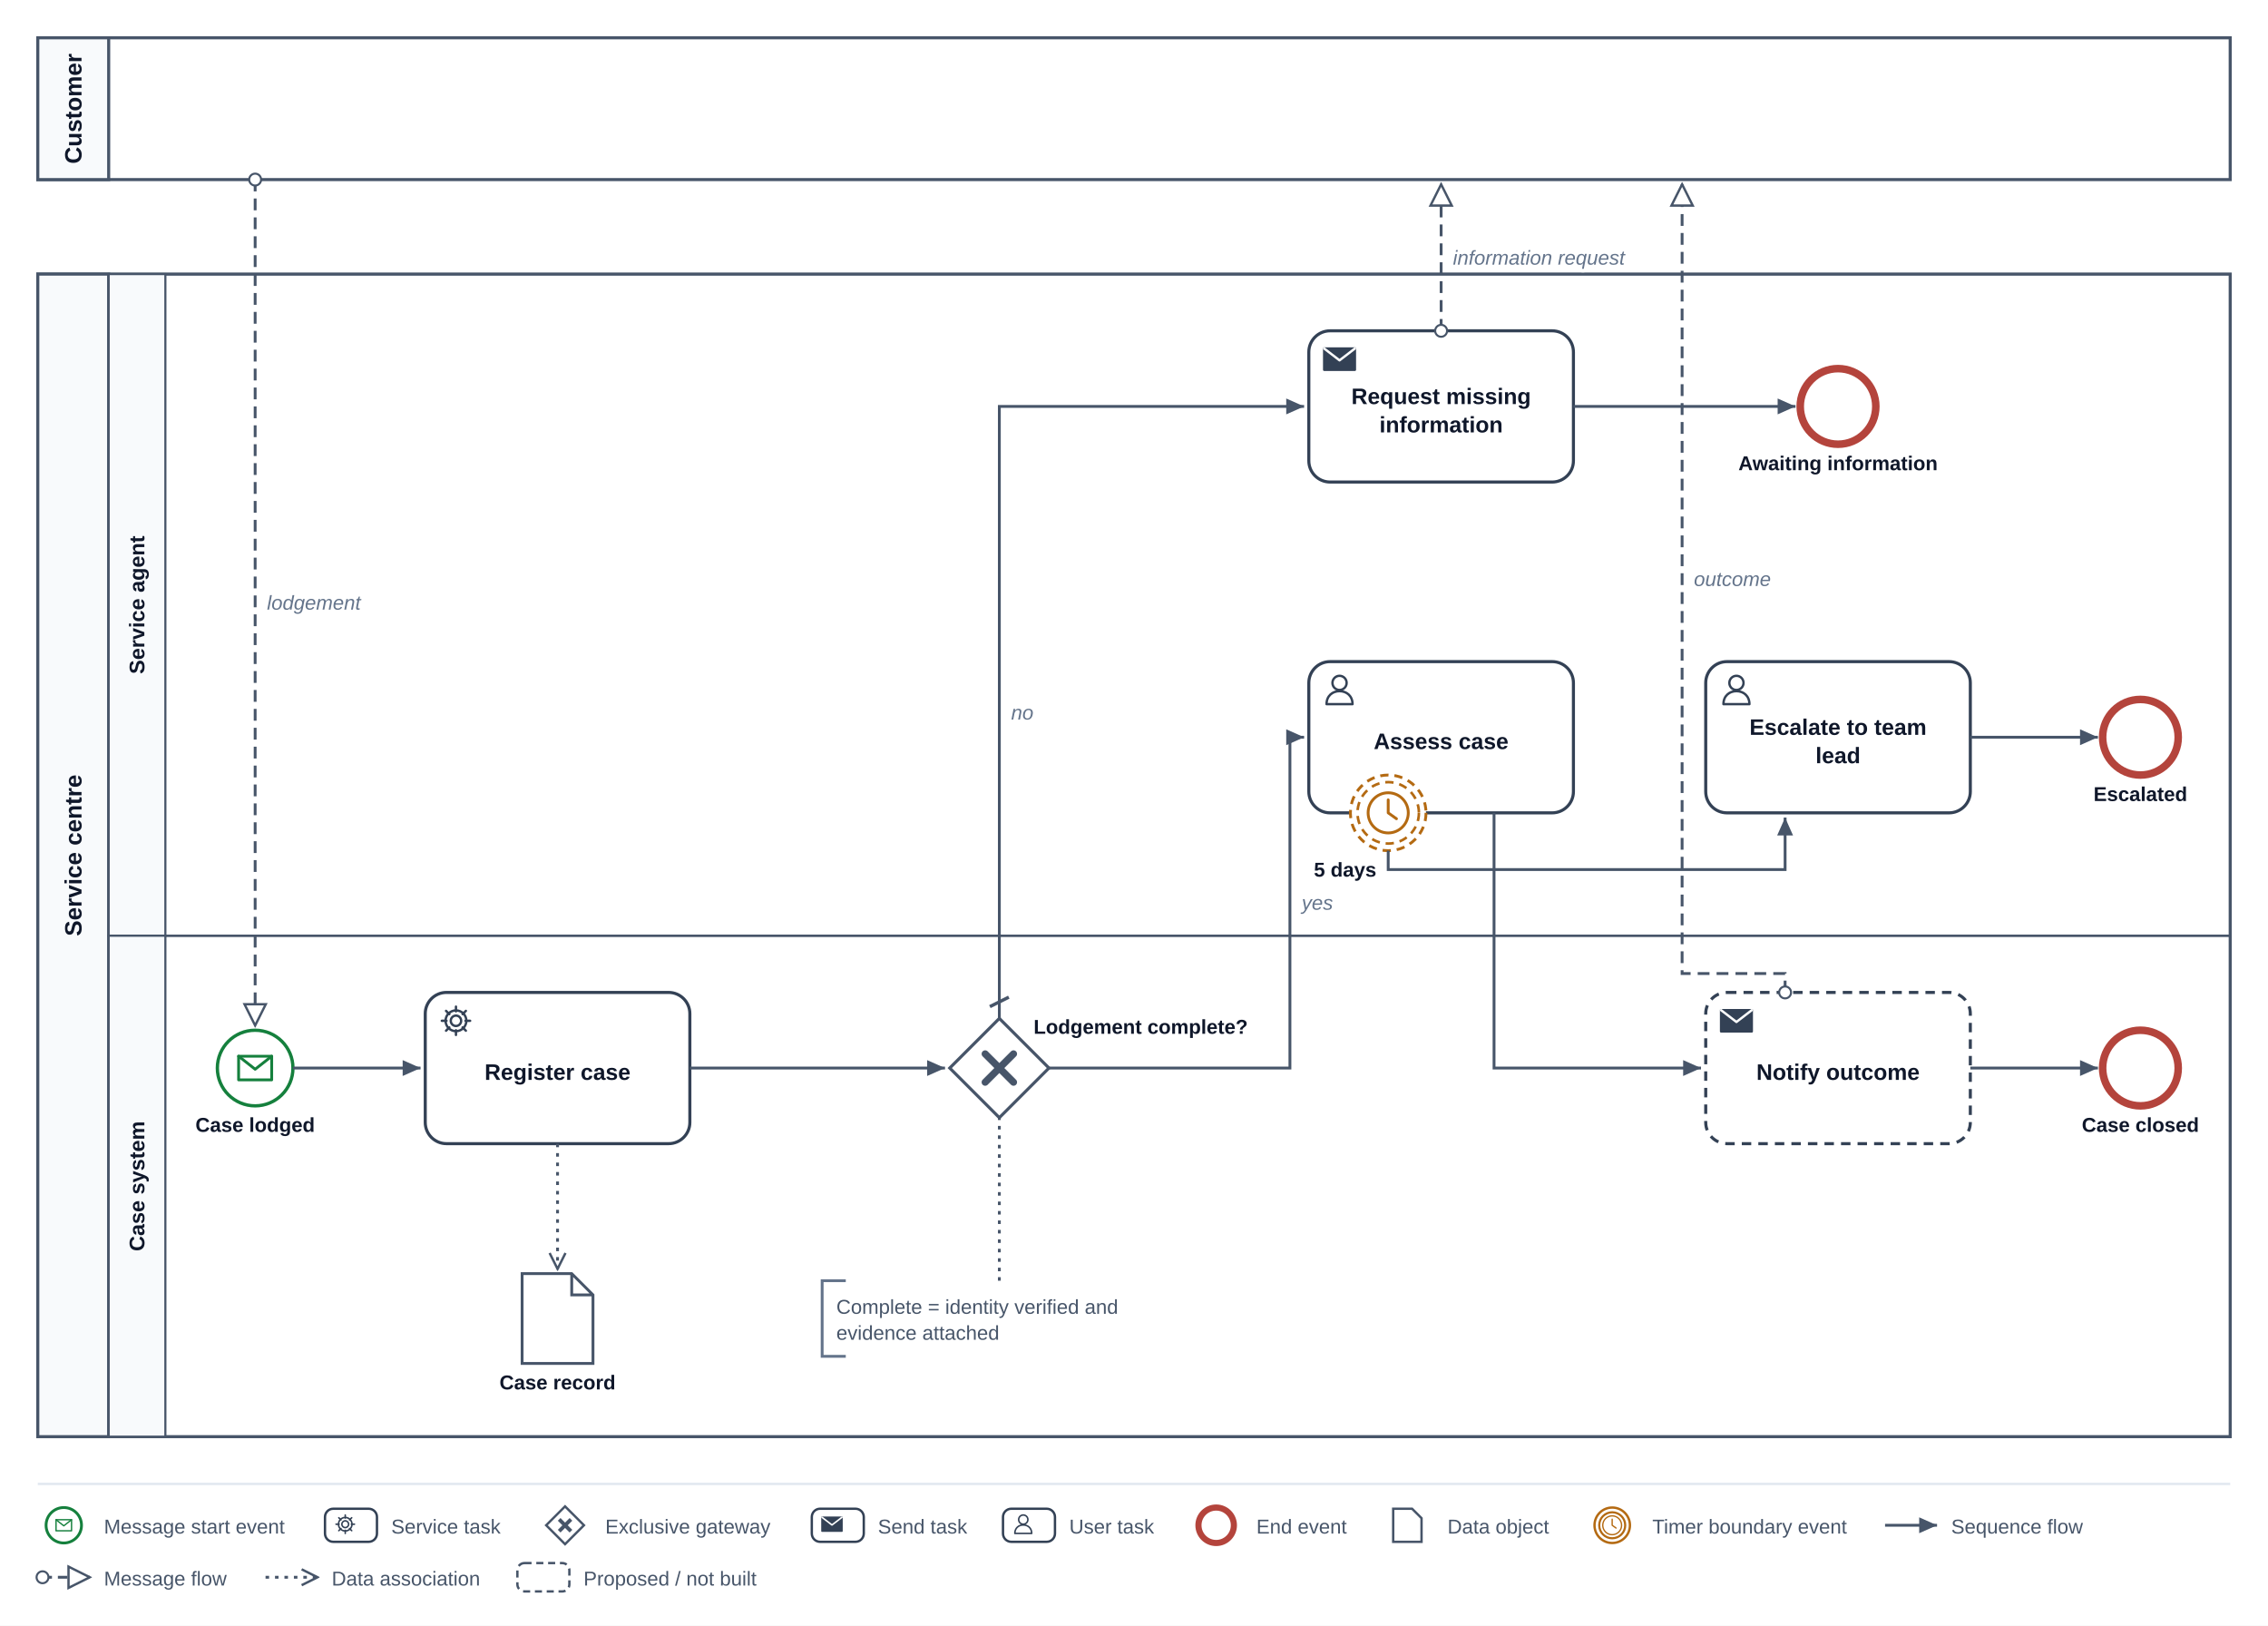
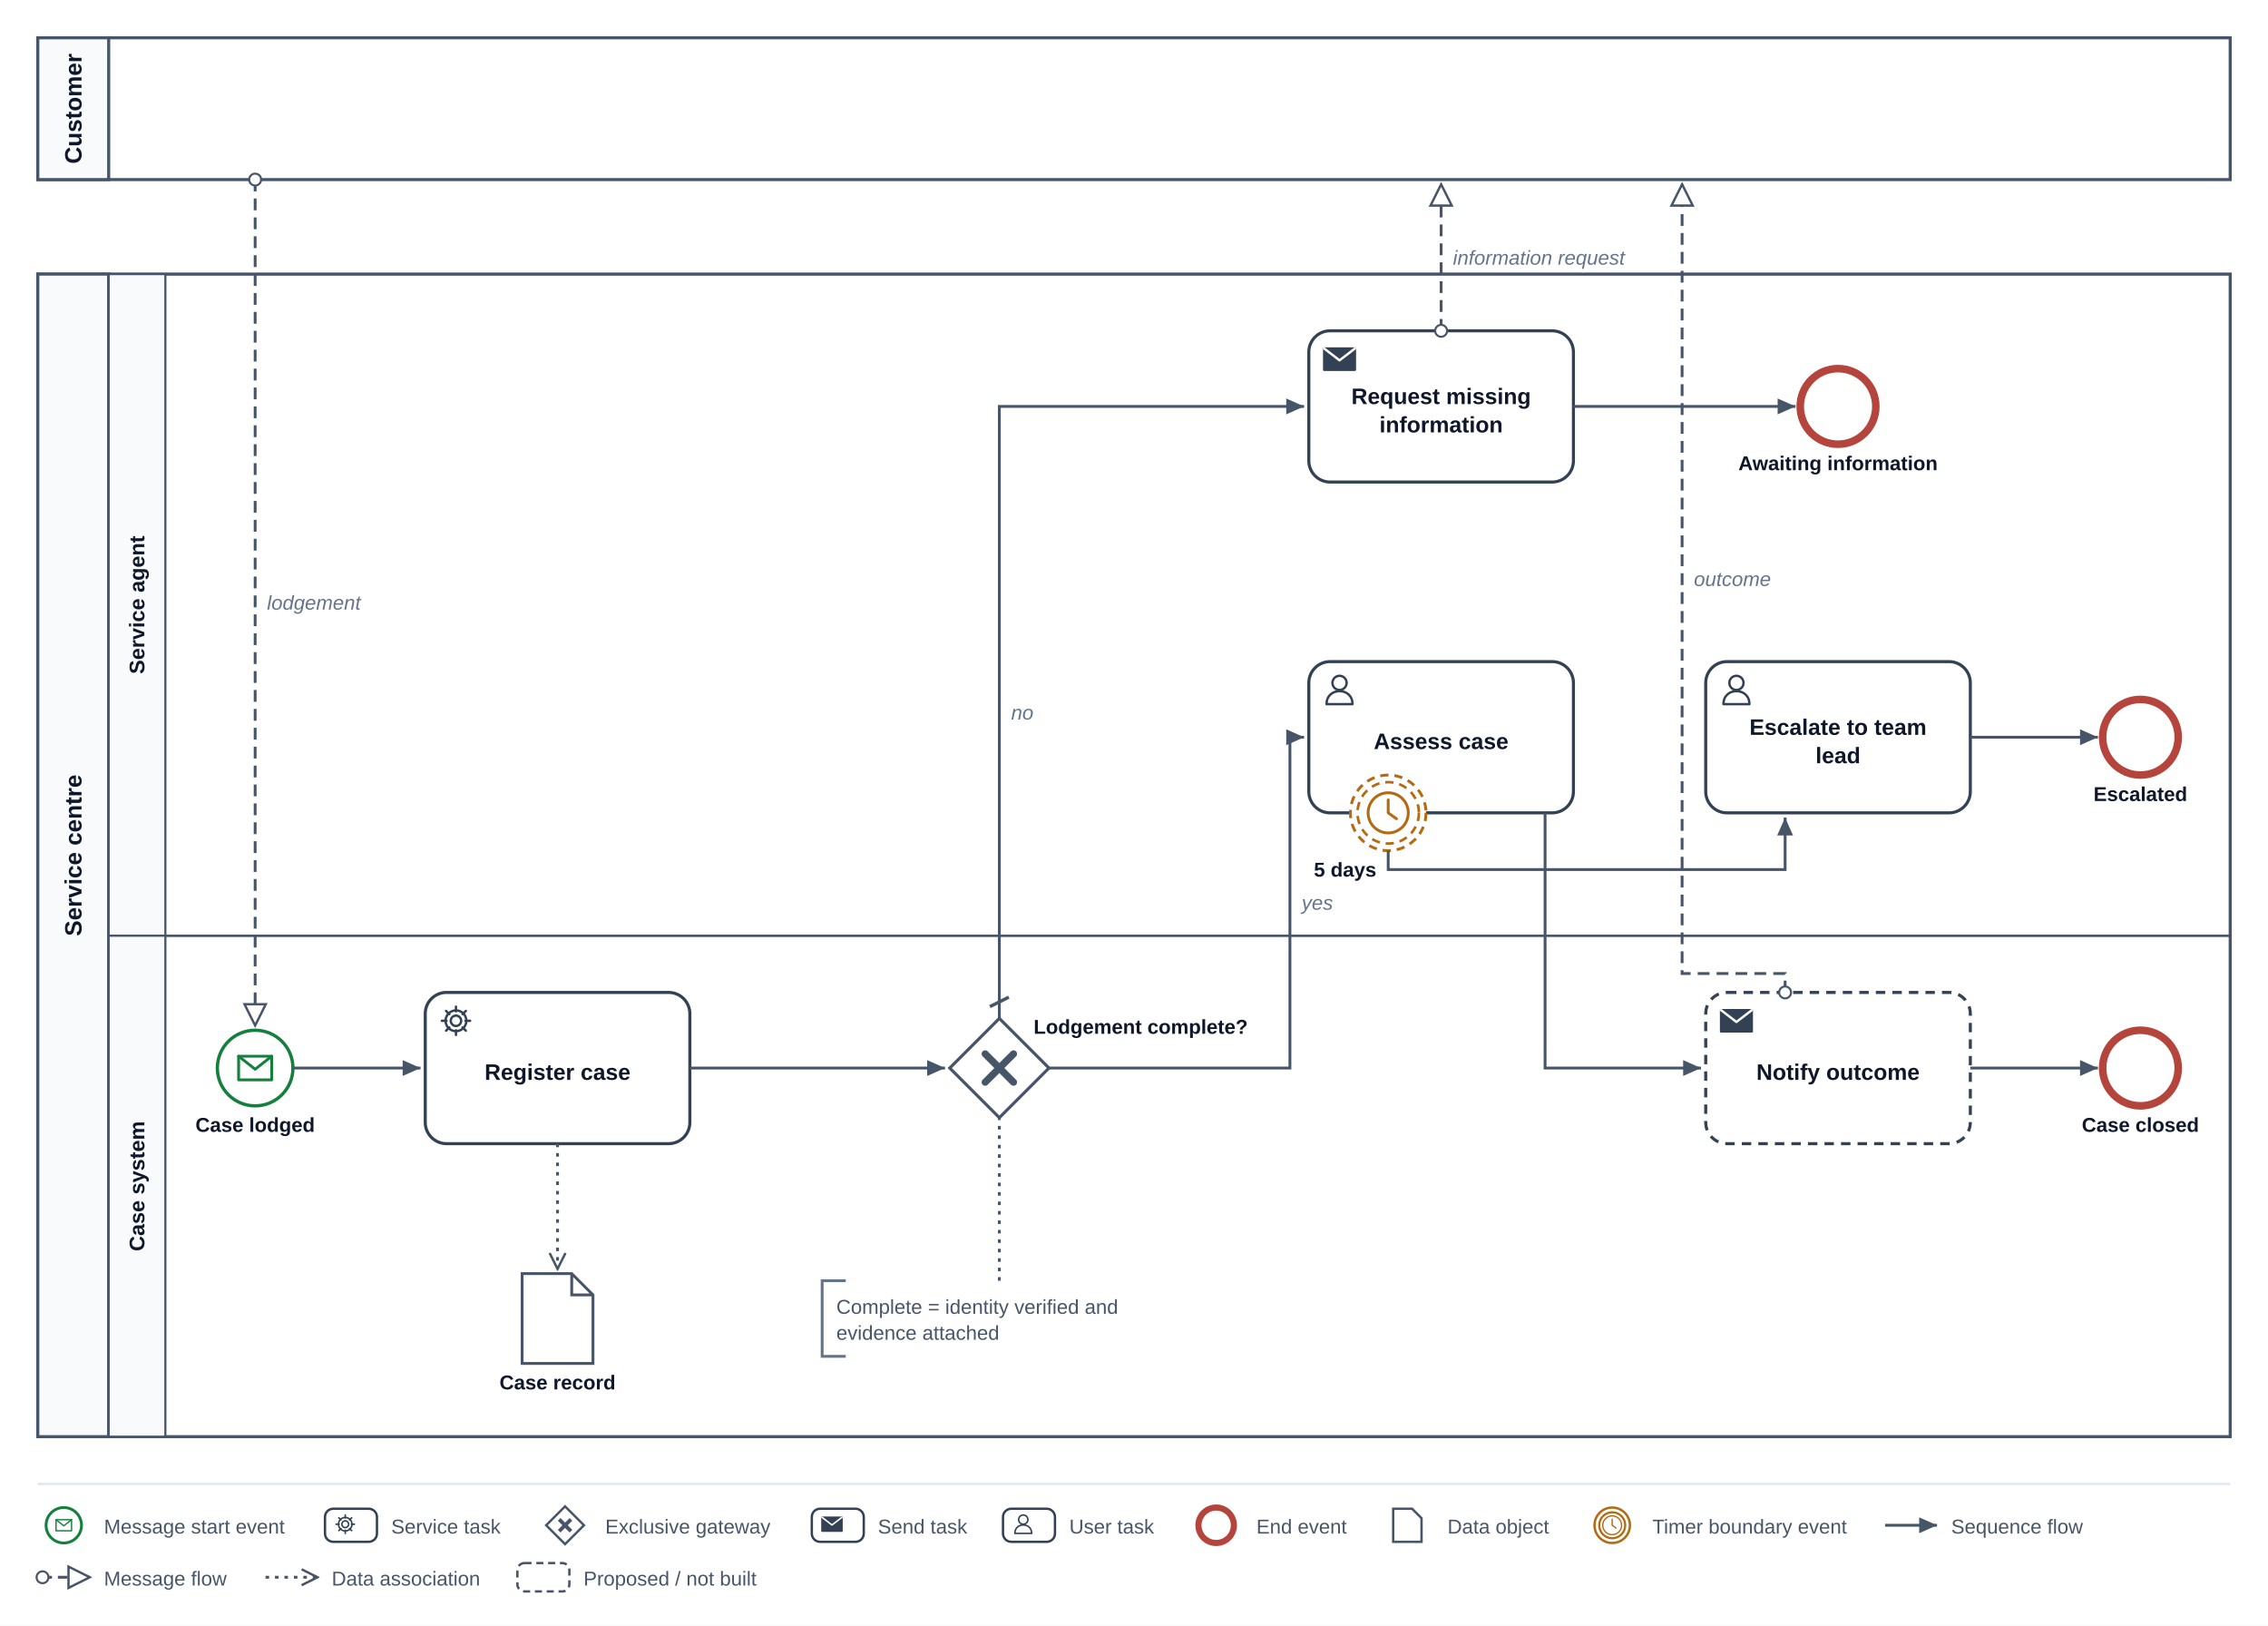
<svg xmlns="http://www.w3.org/2000/svg" viewBox="0 0 960 688" font-family="-apple-system, 'Helvetica Neue', Arial, sans-serif">
  <rect x="0" y="0" width="960" height="688" fill="#ffffff" />
  <defs>
    <marker id="arr-lodgement" viewBox="0 0 10 10" refX="9" refY="5" markerWidth="7" markerHeight="7" orient="auto-start-reverse">
      <path d="M 0 1 L 9 5 L 0 9 z" fill="#475569" />
    </marker>
    <marker id="default-lodgement" viewBox="0 0 12 12" refX="0" refY="6" markerWidth="10" markerHeight="10" orient="auto">
      <path d="M5 2L9 10" stroke="#475569" stroke-width="1.4" />
    </marker>
    <marker id="msg-start-lodgement" viewBox="0 0 10 10" refX="5" refY="5" markerWidth="6" markerHeight="6" orient="auto">
      <circle cx="5" cy="5" r="3.5" fill="#ffffff" stroke="#475569" stroke-width="1.2" />
    </marker>
    <marker id="msg-end-lodgement" viewBox="0 0 12 12" refX="11" refY="6" markerWidth="9" markerHeight="9" orient="auto">
      <path d="M1 1L11 6L1 11z" fill="#ffffff" stroke="#475569" stroke-width="1.1" />
    </marker>
    <marker id="data-end-lodgement" viewBox="0 0 10 10" refX="9" refY="5" markerWidth="7" markerHeight="7" orient="auto">
      <path d="M1 1L9 5L1 9" fill="none" stroke="#475569" stroke-width="1.2" />
    </marker>
  </defs>
  <rect x="16.0" y="16.0" width="928.0" height="60.0" fill="#ffffff" stroke="#475569" stroke-width="1.3" />
  <rect x="16.0" y="16.0" width="30" height="60.0" fill="#f8fafc" stroke="#475569" stroke-width="1.3" />
  <text x="34.5" y="46.0" font-size="10" fill="#0f172a" text-anchor="middle" font-weight="700" transform="rotate(-90 34.5 46.0)">Customer</text>
  <rect x="16.0" y="116.0" width="928.0" height="492.0" fill="#ffffff" stroke="#475569" stroke-width="1.3" />
  <rect x="16.0" y="116.0" width="30" height="492.0" fill="#f8fafc" stroke="#475569" stroke-width="1.3" />
  <text x="34.5" y="362.0" font-size="10" fill="#0f172a" text-anchor="middle" font-weight="700" transform="rotate(-90 34.5 362.0)">Service centre</text>
  <rect x="46.0" y="116.0" width="898.0" height="280.0" fill="none" stroke="#475569" stroke-width="0.9" />
  <rect x="46.0" y="116.0" width="24" height="280.0" fill="#f8fafc" stroke="#475569" stroke-width="0.9" />
  <text x="61.1" y="256.0" font-size="9" fill="#0f172a" text-anchor="middle" font-weight="600" transform="rotate(-90 61.1 256.0)">Service agent</text>
  <rect x="46.0" y="396.0" width="898.0" height="212.0" fill="none" stroke="#475569" stroke-width="0.9" />
  <rect x="46.0" y="396.0" width="24" height="212.0" fill="#f8fafc" stroke="#475569" stroke-width="0.9" />
  <text x="61.1" y="502.0" font-size="9" fill="#0f172a" text-anchor="middle" font-weight="600" transform="rotate(-90 61.1 502.0)">Case system</text>
  <circle cx="108.0" cy="452.0" r="16" fill="#ffffff" stroke="#15803d" stroke-width="1.4" />
  <g transform="translate(108.0 452.0) scale(1.000)" fill="none" stroke="#15803d" stroke-width="1.2" stroke-linejoin="round" stroke-linecap="round">
    <rect x="-7" y="-5" width="14" height="10" />
    <path d="M-7 -5l7 5.5 7-5.5" stroke="#15803d" />
  </g>
  <text x="108.0" y="479.0" font-size="8.5" fill="#0f172a" text-anchor="middle" font-weight="600" stroke="#ffffff" stroke-width="3" stroke-linejoin="round" paint-order="stroke">Case lodged</text>
  <rect x="180.0" y="420.0" width="112.0" height="64.0" rx="9" fill="#ffffff" stroke="#334155" stroke-width="1.3" />
  <g transform="translate(186.0 425.0)" fill="none" stroke="#334155" stroke-width="1" stroke-linecap="round" stroke-linejoin="round">
    <circle cx="7" cy="7" r="2.2" />
    <path d="M7 1v2M7 11v2M1 7h2M11 7h2M2.8 2.8l1.4 1.4M9.8 9.8l1.4 1.4M2.8 11.2l1.4-1.4M9.8 4.2l1.4-1.4" />
    <circle cx="7" cy="7" r="4.4" />
  </g>
  <text x="236.0" y="457.0" font-size="9.5" fill="#0f172a" text-anchor="middle" font-weight="600">Register case</text>
  <path d="M423.0 431.0L444.0 452.0L423.0 473.0L402.0 452.0Z" fill="#ffffff" stroke="#475569" stroke-width="1.3" />
  <path d="M417.0 446.0l12 12M429.0 446.0l-12 12" stroke="#475569" stroke-width="3" stroke-linecap="round" />
  <text x="437.5" y="437.5" font-size="8.5" fill="#0f172a" font-weight="600" stroke="#ffffff" stroke-width="3" stroke-linejoin="round" paint-order="stroke">Lodgement complete?</text>
  <rect x="554.0" y="140.0" width="112.0" height="64.0" rx="9" fill="#ffffff" stroke="#334155" stroke-width="1.3" />
  <g transform="translate(560.0 145.0)" fill="none" stroke="#334155" stroke-width="1" stroke-linecap="round" stroke-linejoin="round">
    <rect x="0.5" y="2.5" width="13" height="9" fill="#334155" />
    <path d="M0.5 2.5l6.5 5 6.5-5" stroke="#fff" />
  </g>
  <text x="610.0" y="171.0" font-size="9.5" fill="#0f172a" text-anchor="middle" font-weight="600">Request missing</text>
  <text x="610.0" y="183.0" font-size="9.5" fill="#0f172a" text-anchor="middle" font-weight="600">information</text>
  <rect x="554.0" y="280.0" width="112.0" height="64.0" rx="9" fill="#ffffff" stroke="#334155" stroke-width="1.3" />
  <g transform="translate(560.0 285.0)" fill="none" stroke="#334155" stroke-width="1" stroke-linecap="round" stroke-linejoin="round">
    <circle cx="7" cy="4" r="3" />
    <path d="M1.5 13c0-3.5 2.5-5.5 5.5-5.5s5.5 2 5.5 5.5z" />
  </g>
  <text x="610.0" y="317.0" font-size="9.5" fill="#0f172a" text-anchor="middle" font-weight="600">Assess case</text>
  <circle cx="778.0" cy="172.0" r="16" fill="#ffffff" stroke="#b4443c" stroke-width="3.2" />
  <text x="778.0" y="199.0" font-size="8.5" fill="#0f172a" text-anchor="middle" font-weight="600" stroke="#ffffff" stroke-width="3" stroke-linejoin="round" paint-order="stroke">Awaiting information</text>
  <rect x="722.0" y="280.0" width="112.0" height="64.0" rx="9" fill="#ffffff" stroke="#334155" stroke-width="1.3" />
  <g transform="translate(728.0 285.0)" fill="none" stroke="#334155" stroke-width="1" stroke-linecap="round" stroke-linejoin="round">
    <circle cx="7" cy="4" r="3" />
    <path d="M1.5 13c0-3.5 2.5-5.5 5.5-5.5s5.5 2 5.5 5.5z" />
  </g>
  <text x="778.0" y="311.0" font-size="9.5" fill="#0f172a" text-anchor="middle" font-weight="600">Escalate to team</text>
  <text x="778.0" y="323.0" font-size="9.5" fill="#0f172a" text-anchor="middle" font-weight="600">lead</text>
  <rect x="722.0" y="420.0" width="112.0" height="64.0" rx="9" fill="#ffffff" stroke="#334155" stroke-width="1.3" stroke-dasharray="4 3" />
  <g transform="translate(728.0 425.0)" fill="none" stroke="#334155" stroke-width="1" stroke-linecap="round" stroke-linejoin="round">
    <rect x="0.5" y="2.5" width="13" height="9" fill="#334155" />
    <path d="M0.5 2.5l6.5 5 6.5-5" stroke="#fff" />
  </g>
  <text x="778.0" y="457.0" font-size="9.5" fill="#0f172a" text-anchor="middle" font-weight="600">Notify outcome</text>
  <circle cx="906.0" cy="312.0" r="16" fill="#ffffff" stroke="#b4443c" stroke-width="3.2" />
  <text x="906.0" y="339.0" font-size="8.5" fill="#0f172a" text-anchor="middle" font-weight="600" stroke="#ffffff" stroke-width="3" stroke-linejoin="round" paint-order="stroke">Escalated</text>
  <circle cx="906.0" cy="452.0" r="16" fill="#ffffff" stroke="#b4443c" stroke-width="3.2" />
  <text x="906.0" y="479.0" font-size="8.5" fill="#0f172a" text-anchor="middle" font-weight="600" stroke="#ffffff" stroke-width="3" stroke-linejoin="round" paint-order="stroke">Case closed</text>
  <path d="M221.0 539.0h21l9 9v29h-30z M242.0 539.0v9h9" fill="#ffffff" stroke="#475569" stroke-width="1.2" />
  <text x="236.0" y="588.0" font-size="8.5" fill="#0f172a" text-anchor="middle" font-weight="600" stroke="#ffffff" stroke-width="3" stroke-linejoin="round" paint-order="stroke">Case record</text>
  <path d="M358.0 542.0H348.0V574.0H358.0" fill="none" stroke="#64748b" stroke-width="1.2" />
  <text x="354.0" y="556.0" font-size="8.5" fill="#475569">Complete = identity verified and</text>
  <text x="354.0" y="567.0" font-size="8.5" fill="#475569">evidence attached</text>
  <circle cx="587.6" cy="344.0" r="16" fill="#ffffff" stroke="#b46a12" stroke-width="1.2" stroke-dasharray="3.5 2.5" />
  <circle cx="587.6" cy="344.0" r="13" fill="none" stroke="#b46a12" stroke-width="1.1" stroke-dasharray="3.5 2.5" />
  <g transform="translate(587.6 344.0) scale(1.000)" fill="none" stroke="#b46a12" stroke-width="1.2" stroke-linejoin="round" stroke-linecap="round">
    <circle r="8.5" fill="none" />
    <path d="M0 -5.5V0l3.5 2.5" fill="none" />
  </g>
  <text x="582.6" y="371.0" font-size="8.5" fill="#0f172a" text-anchor="end" font-weight="600" stroke="#ffffff" stroke-width="3" stroke-linejoin="round" paint-order="stroke">5 days</text>
  <polyline points="124.0,452.0 178.0,452.0" fill="none" stroke="#475569" stroke-width="1.2" marker-end="url(#arr-lodgement)" />
  <polyline points="292.0,452.0 400.0,452.0" fill="none" stroke="#475569" stroke-width="1.2" marker-end="url(#arr-lodgement)" />
  <polyline points="444.0,452.0 546.0,452.0 546.0,312.0 552.0,312.0" fill="none" stroke="#475569" stroke-width="1.2" marker-end="url(#arr-lodgement)" />
  <text x="551.0" y="385.0" font-size="8.5" fill="#64748b" font-style="italic" stroke="#ffffff" stroke-width="3" stroke-linejoin="round" paint-order="stroke">yes</text>
  <polyline points="423.0,431.0 423.0,172.0 552.0,172.0" fill="none" stroke="#475569" stroke-width="1.2" marker-end="url(#arr-lodgement)" marker-start="url(#default-lodgement)" />
  <text x="428.0" y="304.5" font-size="8.5" fill="#64748b" font-style="italic" stroke="#ffffff" stroke-width="3" stroke-linejoin="round" paint-order="stroke">no</text>
  <polyline points="666.0,172.0 760.0,172.0" fill="none" stroke="#475569" stroke-width="1.2" marker-end="url(#arr-lodgement)" />
-   <polyline points="632.4,344.0 632.4,452.0 720.0,452.0" fill="none" stroke="#475569" stroke-width="1.2" marker-end="url(#arr-lodgement)" />
+   <polyline points="654.0,344.0 654.0,452.0 720.0,452.0" fill="none" stroke="#475569" stroke-width="1.2" marker-end="url(#arr-lodgement)" />
  <polyline points="587.6,360.0 587.6,368.0 755.6,368.0 755.6,346.0" fill="none" stroke="#475569" stroke-width="1.2" marker-end="url(#arr-lodgement)" />
  <polyline points="834.0,312.0 888.0,312.0" fill="none" stroke="#475569" stroke-width="1.2" marker-end="url(#arr-lodgement)" />
  <polyline points="834.0,452.0 888.0,452.0" fill="none" stroke="#475569" stroke-width="1.2" marker-end="url(#arr-lodgement)" />
  <polyline points="108.0,76.0 108.0,434.0" fill="none" stroke="#475569" stroke-width="1.2" stroke-dasharray="5 3" marker-start="url(#msg-start-lodgement)" marker-end="url(#msg-end-lodgement)" />
  <text x="113.0" y="258.0" font-size="8.5" fill="#64748b" font-style="italic" stroke="#ffffff" stroke-width="3" stroke-linejoin="round" paint-order="stroke">lodgement</text>
  <polyline points="610.0,140.0 610.0,78.0" fill="none" stroke="#475569" stroke-width="1.2" stroke-dasharray="5 3" marker-start="url(#msg-start-lodgement)" marker-end="url(#msg-end-lodgement)" />
  <text x="615.0" y="112.0" font-size="8.5" fill="#64748b" font-style="italic" stroke="#ffffff" stroke-width="3" stroke-linejoin="round" paint-order="stroke">information request</text>
  <polyline points="755.6,420.0 755.6,412.0 712.0,412.0 712.0,78.0" fill="none" stroke="#475569" stroke-width="1.2" stroke-dasharray="5 3" marker-start="url(#msg-start-lodgement)" marker-end="url(#msg-end-lodgement)" />
  <text x="717.0" y="248.0" font-size="8.5" fill="#64748b" font-style="italic" stroke="#ffffff" stroke-width="3" stroke-linejoin="round" paint-order="stroke">outcome</text>
  <polyline points="236.0,484.0 236.0,537.0" fill="none" stroke="#475569" stroke-width="1.2" stroke-dasharray="1.5 2.5" marker-end="url(#data-end-lodgement)" />
  <polyline points="423.0,542.0 423.0,473.0" fill="none" stroke="#475569" stroke-width="1.2" stroke-dasharray="1.5 2.5" />
  <line x1="16" y1="628.0" x2="944" y2="628.0" stroke="#e2e8f0" />
  <circle cx="27" cy="645.5" r="7.5" fill="#ffffff" stroke="#15803d" stroke-width="1.2" />
  <g transform="translate(27.0 645.5) scale(0.469)" fill="none" stroke="#15803d" stroke-width="1.2" stroke-linejoin="round" stroke-linecap="round">
    <rect x="-7" y="-5" width="14" height="10" />
    <path d="M-7 -5l7 5.5 7-5.5" stroke="#15803d" />
  </g>
  <text x="44.0" y="649.0" font-size="8.5" fill="#475569">Message start event</text>
  <rect x="137.56" y="638.5" width="22" height="14" rx="3.5" fill="#ffffff" stroke="#334155" stroke-width="1" />
  <g transform="translate(141.56 640.5) scale(0.65) translate(-141.56 -640.5)">
    <g transform="translate(141.6 640.5)" fill="none" stroke="#334155" stroke-width="1" stroke-linecap="round" stroke-linejoin="round">
      <circle cx="7" cy="7" r="2.2" />
      <path d="M7 1v2M7 11v2M1 7h2M11 7h2M2.8 2.8l1.4 1.4M9.8 9.8l1.4 1.4M2.8 11.2l1.4-1.4M9.8 4.2l1.4-1.4" />
      <circle cx="7" cy="7" r="4.4" />
    </g>
  </g>
  <text x="165.6" y="649.0" font-size="8.5" fill="#475569">Service task</text>
  <path d="M239.18 637.5l8 8-8 8-8-8z" fill="#ffffff" stroke="#475569" />
  <path d="M236.68 643.0l5 5M241.68 643.0l-5 5" stroke="#475569" stroke-width="1.6" />
  <text x="256.2" y="649.0" font-size="8.5" fill="#475569">Exclusive gateway</text>
  <rect x="343.62" y="638.5" width="22" height="14" rx="3.5" fill="#ffffff" stroke="#334155" stroke-width="1" />
  <g transform="translate(347.62 640.5) scale(0.65) translate(-347.62 -640.5)">
    <g transform="translate(347.6 640.5)" fill="none" stroke="#334155" stroke-width="1" stroke-linecap="round" stroke-linejoin="round">
      <rect x="0.5" y="2.5" width="13" height="9" fill="#334155" />
      <path d="M0.5 2.5l6.5 5 6.5-5" stroke="#fff" />
    </g>
  </g>
  <text x="371.6" y="649.0" font-size="8.5" fill="#475569">Send task</text>
  <rect x="424.55" y="638.5" width="22" height="14" rx="3.5" fill="#ffffff" stroke="#334155" stroke-width="1" />
  <g transform="translate(428.55 640.5) scale(0.65) translate(-428.55 -640.5)">
    <g transform="translate(428.6 640.5)" fill="none" stroke="#334155" stroke-width="1" stroke-linecap="round" stroke-linejoin="round">
      <circle cx="7" cy="4" r="3" />
      <path d="M1.5 13c0-3.5 2.5-5.5 5.5-5.5s5.5 2 5.5 5.5z" />
    </g>
  </g>
  <text x="452.6" y="649.0" font-size="8.5" fill="#475569">User task</text>
  <circle cx="514.78" cy="645.5" r="7.5" fill="#ffffff" stroke="#b4443c" stroke-width="2.6" />
  <text x="531.8" y="649.0" font-size="8.5" fill="#475569">End event</text>
  <path d="M589.71 638.5h8l4 4v10h-12z" fill="#ffffff" stroke="#475569" />
  <text x="612.7" y="649.0" font-size="8.5" fill="#475569">Data object</text>
  <circle cx="682.42" cy="645.5" r="7.5" fill="#ffffff" stroke="#b46a12" stroke-width="1" />
  <circle cx="682.42" cy="645.5" r="5.5" fill="none" stroke="#b46a12" stroke-width="0.9" />
  <g transform="translate(682.4 645.5) scale(0.469)" fill="none" stroke="#b46a12" stroke-width="1.2" stroke-linejoin="round" stroke-linecap="round">
    <circle r="8.5" fill="none" />
    <path d="M0 -5.5V0l3.5 2.5" fill="none" />
  </g>
  <text x="699.4" y="649.0" font-size="8.5" fill="#475569">Timer boundary event</text>
  <line x1="797.91" y1="645.5" x2="819.91" y2="645.5" stroke="#475569" stroke-width="1.2" marker-end="url(#arr-lodgement)" />
  <text x="825.9" y="649.0" font-size="8.5" fill="#475569">Sequence flow</text>
  <line x1="18" y1="667.5" x2="38" y2="667.5" stroke="#475569" stroke-width="1.2" stroke-dasharray="4 2.5" marker-start="url(#msg-start-lodgement)" marker-end="url(#msg-end-lodgement)" />
  <text x="44.0" y="671.0" font-size="8.5" fill="#475569">Message flow</text>
  <line x1="112.4" y1="667.5" x2="134.4" y2="667.5" stroke="#475569" stroke-width="1.2" stroke-dasharray="1.5 2.5" marker-end="url(#data-end-lodgement)" />
  <text x="140.4" y="671.0" font-size="8.5" fill="#475569">Data association</text>
  <rect x="219.0" y="661.5" width="22" height="12" rx="3" fill="#ffffff" stroke="#475569" stroke-dasharray="3 2" />
  <text x="247.0" y="671.0" font-size="8.5" fill="#475569">Proposed / not built</text>
</svg>
